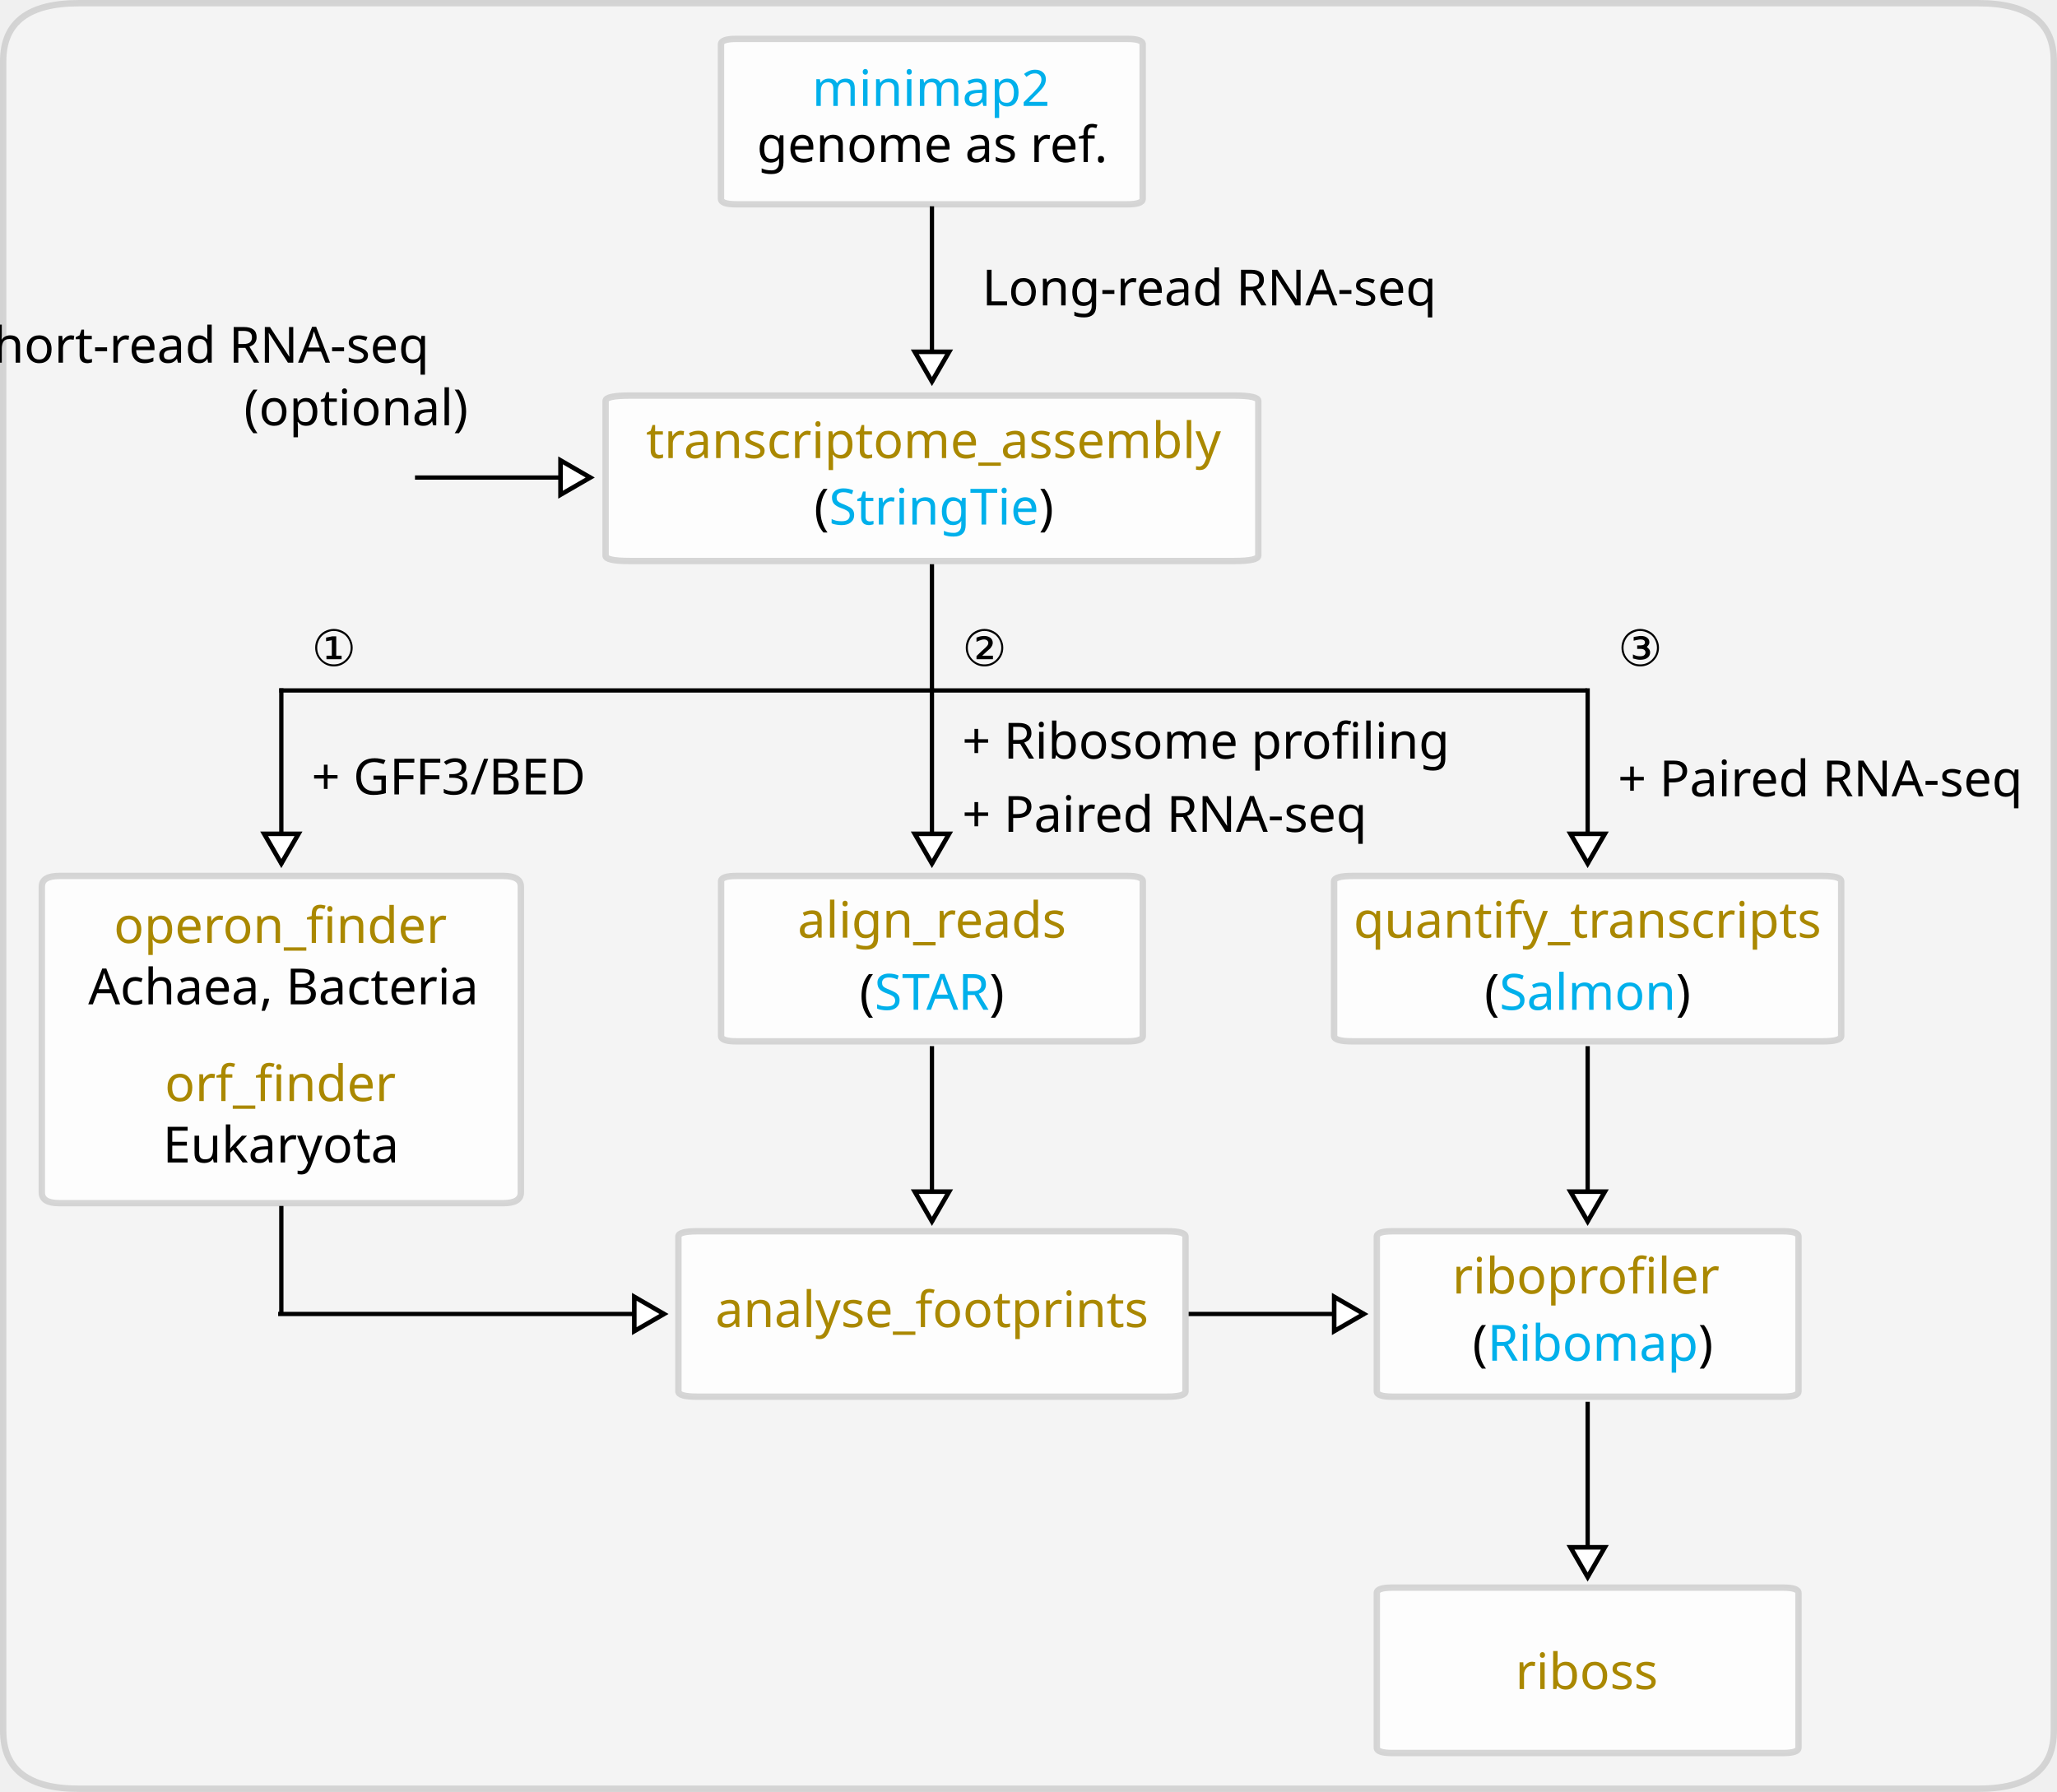
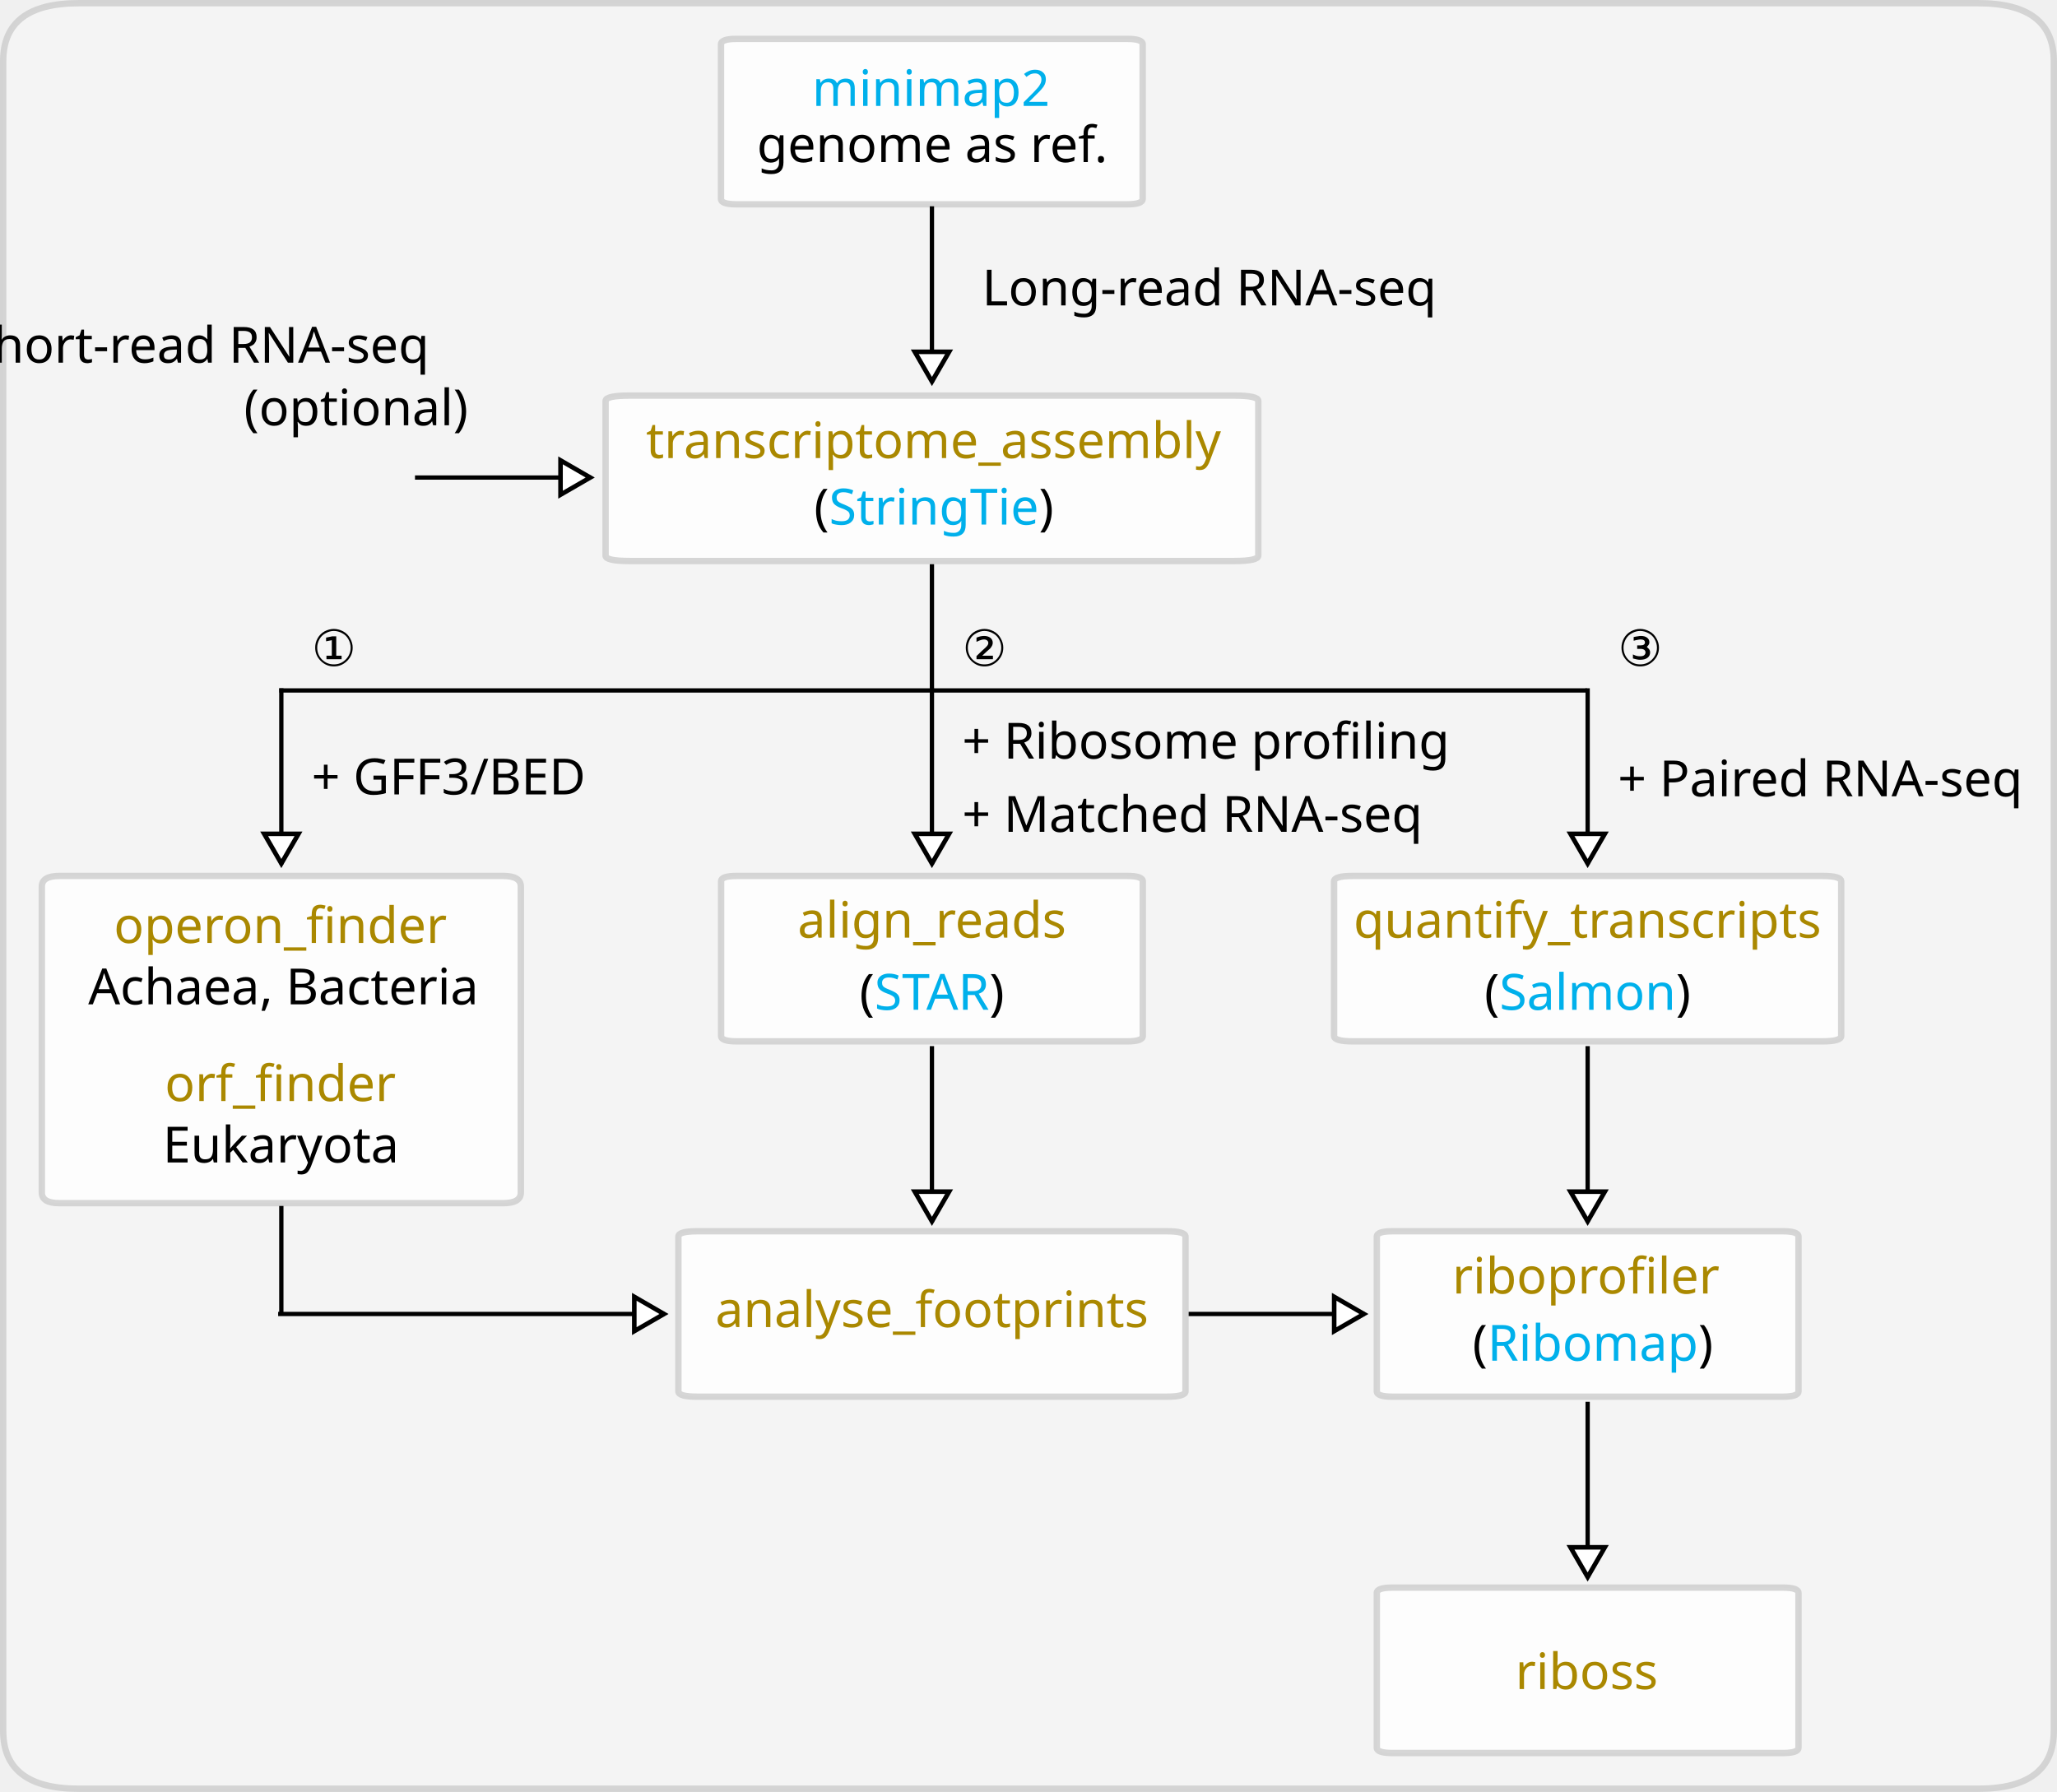
<svg xmlns="http://www.w3.org/2000/svg" width="174mm" height="151.582mm" viewBox="0 0 174 151.582" version="1.1" id="svg5">
  <style id="style2">
    g { fill: black; }
    @media (prefers-color-scheme: dark) {
      g { fill: white; }
    }
  </style>
  <defs id="defs2">
    <marker orient="auto" refY="0" refX="0" id="EmptyTriangleOutL-0-6-7" style="overflow:visible">
      <path id="path4861-4-29-53" d="M 5.77,0 -2.88,5 V -5 Z" style="fill:#ffffff;fill-rule:evenodd;stroke:#000000;stroke-width:1pt;stroke-opacity:1" transform="matrix(0.8,0,0,0.8,-4.8,0)" />
    </marker>
    <marker orient="auto" refY="0" refX="0" id="EmptyTriangleOutL-0-6-7-9" style="overflow:visible">
      <path id="path4861-4-29-53-4" d="M 5.77,0 -2.88,5 V -5 Z" style="fill:#ffffff;fill-rule:evenodd;stroke:#000000;stroke-width:1pt;stroke-opacity:1" transform="matrix(0.8,0,0,0.8,-4.8,0)" />
    </marker>
    <marker orient="auto" refY="0" refX="0" id="EmptyTriangleOutL-0-6-7-9-1" style="overflow:visible">
      <path id="path4861-4-29-53-4-5" d="M 5.77,0 -2.88,5 V -5 Z" style="fill:#ffffff;fill-rule:evenodd;stroke:#000000;stroke-width:1pt;stroke-opacity:1" transform="matrix(0.8,0,0,0.8,-4.8,0)" />
    </marker>
    <marker orient="auto" refY="0" refX="0" id="EmptyTriangleOutL-0-6-7-9-1-7" style="overflow:visible">
      <path id="path4861-4-29-53-4-5-7" d="M 5.77,0 -2.88,5 V -5 Z" style="fill:#ffffff;fill-rule:evenodd;stroke:#000000;stroke-width:1pt;stroke-opacity:1" transform="matrix(0.8,0,0,0.8,-4.8,0)" />
    </marker>
    <marker orient="auto" refY="0" refX="0" id="EmptyTriangleOutL-0-6-7-8" style="overflow:visible">
      <path id="path4861-4-29-53-45" d="M 5.77,0 -2.88,5 V -5 Z" style="fill:#ffffff;fill-rule:evenodd;stroke:#000000;stroke-width:1pt;stroke-opacity:1" transform="matrix(0.8,0,0,0.8,-4.8,0)" />
    </marker>
    <marker orient="auto" refY="0" refX="0" id="EmptyTriangleOutL-0-6-7-5" style="overflow:visible">
      <path id="path4861-4-29-53-5" d="M 5.77,0 -2.88,5 V -5 Z" style="fill:#ffffff;fill-rule:evenodd;stroke:#000000;stroke-width:1pt;stroke-opacity:1" transform="matrix(0.8,0,0,0.8,-4.8,0)" />
    </marker>
    <marker orient="auto" refY="0" refX="0" id="EmptyTriangleOutL-0-6-7-5-44" style="overflow:visible">
      <path id="path4861-4-29-53-5-4" d="M 5.77,0 -2.88,5 V -5 Z" style="fill:#ffffff;fill-rule:evenodd;stroke:#000000;stroke-width:1pt;stroke-opacity:1" transform="matrix(0.8,0,0,0.8,-4.8,0)" />
    </marker>
    <marker orient="auto" refY="0" refX="0" id="EmptyTriangleOutL-0-6-7-5-4" style="overflow:visible">
      <path id="path4861-4-29-53-5-9" d="M 5.77,0 -2.88,5 V -5 Z" style="fill:#ffffff;fill-rule:evenodd;stroke:#000000;stroke-width:1pt;stroke-opacity:1" transform="matrix(0.8,0,0,0.8,-4.8,0)" />
    </marker>
    <marker orient="auto" refY="0" refX="0" id="EmptyTriangleOutL-0-6-7-9-1-7-5" style="overflow:visible">
      <path id="path4861-4-29-53-4-5-7-9" d="M 5.77,0 -2.88,5 V -5 Z" style="fill:#ffffff;fill-rule:evenodd;stroke:#000000;stroke-width:1pt;stroke-opacity:1" transform="matrix(0.8,0,0,0.8,-4.8,0)" />
    </marker>
    <marker orient="auto" refY="0" refX="0" id="EmptyTriangleOutL-0-6-7-9-1-7-5-3" style="overflow:visible">
      <path id="path4861-4-29-53-4-5-7-9-0" d="M 5.77,0 -2.88,5 V -5 Z" style="fill:#ffffff;fill-rule:evenodd;stroke:#000000;stroke-width:1pt;stroke-opacity:1" transform="matrix(0.8,0,0,0.8,-4.8,0)" />
    </marker>
  </defs>
  <g id="layer1" transform="translate(-1.95196,-6.79778)">
    <path d="M 8.62,158.11 H 169.285 C 173.546,158.11 175.682,156.481 175.682,153.209 V 11.968 C 175.682,8.697 173.546,7.068 169.285,7.068 H 8.62 C 4.351,7.068 2.222,8.697 2.222,11.968 V 153.209 C 2.222,156.481 4.351,158.11 8.62,158.11 Z" style="fill:#ffffff;fill-opacity:0.3;fill-rule:nonzero;stroke:#cccccc;stroke-width:0.54;stroke-linecap:butt;stroke-linejoin:miter;stroke-miterlimit:10;stroke-dasharray:none;stroke-opacity:0.8" id="path11249-9-6-36" />
    <g id="g3583" transform="translate(0.462682,-1.69573)">
      <g id="g90037-3" transform="translate(96.212,-29.4281)">
        <path d="M 19.709,126.012 H 59.441 C 60.495,126.012 61.023,125.861 61.023,125.558 V 112.473 C 61.023,112.17 60.495,112.019 59.441,112.019 H 19.709 C 18.653,112.019 18.127,112.17 18.127,112.473 V 125.558 C 18.127,125.861 18.653,126.012 19.709,126.012 Z" style="fill:#ffffff;fill-opacity:0.8;fill-rule:nonzero;stroke:#cccccc;stroke-width:0.54;stroke-linecap:butt;stroke-linejoin:miter;stroke-miterlimit:10;stroke-dasharray:none;stroke-opacity:0.8" id="path11249-9-6-3-3-6" />
      </g>
      <path d="M 119.268,126.641 H 152.306 C 153.183,126.641 153.622,126.49 153.622,126.187 V 113.102 C 153.622,112.799 153.183,112.648 152.306,112.648 H 119.268 C 118.39,112.648 117.952,112.799 117.952,113.102 V 126.187 C 117.952,126.49 118.39,126.641 119.268,126.641 Z" style="fill:#ffffff;fill-opacity:0.8;fill-rule:nonzero;stroke:#cccccc;stroke-width:0.54;stroke-linecap:butt;stroke-linejoin:miter;stroke-miterlimit:10;stroke-dasharray:none;stroke-opacity:0.8" id="path11249-9-6-3-0" />
      <path d="M 63.801,96.584 H 96.84 C 97.717,96.584 98.156,96.433 98.156,96.13 V 83.045 C 98.156,82.742 97.717,82.591 96.84,82.591 H 63.801 C 62.924,82.591 62.486,82.742 62.486,83.045 V 96.13 C 62.486,96.433 62.924,96.584 63.801,96.584 Z" style="fill:#ffffff;fill-opacity:0.8;fill-rule:nonzero;stroke:#cccccc;stroke-width:0.54;stroke-linecap:butt;stroke-linejoin:miter;stroke-miterlimit:10;stroke-dasharray:none;stroke-opacity:0.8" id="path11249-9-6-3-6" />
      <path d="M 54.75,55.95 H 105.893 C 107.248,55.95 107.927,55.799 107.927,55.496 V 42.411 C 107.927,42.108 107.248,41.957 105.893,41.957 H 54.75 C 53.391,41.957 52.715,42.108 52.715,42.411 V 55.496 C 52.715,55.799 53.391,55.95 54.75,55.95 Z" style="fill:#ffffff;fill-opacity:0.8;fill-rule:nonzero;stroke:#cccccc;stroke-width:0.54;stroke-linecap:butt;stroke-linejoin:miter;stroke-miterlimit:10;stroke-dasharray:none;stroke-opacity:0.8" id="path11249-9-6-7" />
      <path d="M 63.793,25.776 H 96.832 C 97.708,25.776 98.147,25.625 98.147,25.322 V 12.237 C 98.147,11.934 97.708,11.783 96.832,11.783 H 63.793 C 62.915,11.783 62.478,11.934 62.478,12.237 V 25.322 C 62.478,25.625 62.915,25.776 63.793,25.776 Z" style="fill:#ffffff;fill-opacity:0.8;fill-rule:nonzero;stroke:#cccccc;stroke-width:0.54;stroke-linecap:butt;stroke-linejoin:miter;stroke-miterlimit:10;stroke-dasharray:none;stroke-opacity:0.8" id="path11249-9-6" />
      <g id="g90037" transform="translate(40.7458,0.629238)">
        <path d="M 19.709,126.012 H 59.441 C 60.495,126.012 61.023,125.861 61.023,125.558 V 112.473 C 61.023,112.17 60.495,112.019 59.441,112.019 H 19.709 C 18.653,112.019 18.127,112.17 18.127,112.473 V 125.558 C 18.127,125.861 18.653,126.012 19.709,126.012 Z" style="fill:#ffffff;fill-opacity:0.8;fill-rule:nonzero;stroke:#cccccc;stroke-width:0.54;stroke-linecap:butt;stroke-linejoin:miter;stroke-miterlimit:10;stroke-dasharray:none;stroke-opacity:0.8" id="path11249-9-6-3-3" />
        <text xml:space="preserve" style="font-size:4.233px;line-height:1.25;font-family:sans-serif;letter-spacing:0px;word-spacing:0px;stroke-width:0.265" x="21.255" y="120.127" id="text236-1-30-88">
          <tspan style="font-style:normal;font-variant:normal;font-weight:normal;font-stretch:normal;font-size:4.233px;line-height:1.25;font-family:sans-serif;font-variant-ligatures:normal;font-variant-position:normal;font-variant-caps:normal;font-variant-numeric:normal;font-variant-alternates:normal;font-variant-east-asian:normal;font-feature-settings:normal;font-variation-settings:normal;text-indent:0;text-align:start;text-decoration-line:none;text-decoration-style:solid;text-decoration-color:#000000;letter-spacing:0px;word-spacing:0px;text-transform:none;writing-mode:lr-tb;direction:ltr;text-orientation:mixed;dominant-baseline:auto;baseline-shift:baseline;white-space:normal;opacity:1;vector-effect:none;fill:#aa8800;fill-opacity:1;stroke-width:0.265;stroke-linecap:butt;stroke-linejoin:miter;stroke-miterlimit:4;stroke-dasharray:none;stroke-dashoffset:0;stroke-opacity:1;-inkscape-stroke:none;stop-color:#000000;stop-opacity:1" x="21.255" y="120.127" id="tspan429-9-7-4">analyse_footprints</tspan>
        </text>
      </g>
      <g id="g89895" transform="translate(-97.8834,0.638669)">
        <path d="M 104.406,109.633 H 141.935 C 142.932,109.633 143.43,109.335 143.43,108.734 V 82.85 C 143.43,82.251 142.932,81.952 141.935,81.952 H 104.406 C 103.408,81.952 102.911,82.251 102.911,82.85 V 108.734 C 102.911,109.335 103.408,109.633 104.406,109.633 Z" style="fill:#ffffff;fill-opacity:0.8;fill-rule:nonzero;stroke:#cccccc;stroke-width:0.54;stroke-linecap:butt;stroke-linejoin:miter;stroke-miterlimit:10;stroke-dasharray:none;stroke-opacity:0.8" id="path11249-9-6-3-9" />
        <g id="g89834" transform="translate(2.11667,0.5726)">
          <text xml:space="preserve" style="font-size:4.233px;line-height:1.25;font-family:sans-serif;letter-spacing:0px;word-spacing:0px;stroke-width:0.265" x="104.718" y="92.246" id="text236-1-30-4">
            <tspan style="stroke-width:0.265" x="104.718" y="92.246" id="tspan429-9-7-9">Achaea, Bacteria</tspan>
          </text>
          <text xml:space="preserve" style="font-size:4.233px;line-height:1.25;font-family:sans-serif;letter-spacing:0px;word-spacing:0px;stroke-width:0.265" x="111.032" y="105.617" id="text236-1-30-4-5">
            <tspan style="stroke-width:0.265" x="111.032" y="105.617" id="tspan429-9-7-9-0">Eukaryota</tspan>
          </text>
          <text xml:space="preserve" style="font-size:4.233px;line-height:1.25;font-family:sans-serif;letter-spacing:0px;word-spacing:0px;stroke-width:0.265" x="106.881" y="87.046" id="text236-1-30-88-9">
            <tspan style="font-style:normal;font-variant:normal;font-weight:normal;font-stretch:normal;font-size:4.233px;line-height:1.25;font-family:sans-serif;font-variant-ligatures:normal;font-variant-position:normal;font-variant-caps:normal;font-variant-numeric:normal;font-variant-alternates:normal;font-variant-east-asian:normal;font-feature-settings:normal;font-variation-settings:normal;text-indent:0;text-align:start;text-decoration-line:none;text-decoration-style:solid;text-decoration-color:#000000;letter-spacing:0px;word-spacing:0px;text-transform:none;writing-mode:lr-tb;direction:ltr;text-orientation:mixed;dominant-baseline:auto;baseline-shift:baseline;white-space:normal;opacity:1;vector-effect:none;fill:#aa8800;fill-opacity:1;stroke-width:0.265;stroke-linecap:butt;stroke-linejoin:miter;stroke-miterlimit:4;stroke-dasharray:none;stroke-dashoffset:0;stroke-opacity:1;-inkscape-stroke:none;stop-color:#000000;stop-opacity:1" x="106.881" y="87.046" id="tspan429-9-7-4-2">operon_finder</tspan>
          </text>
          <text xml:space="preserve" style="font-size:4.233px;line-height:1.25;font-family:sans-serif;letter-spacing:0px;word-spacing:0px;stroke-width:0.265" x="111.195" y="100.418" id="text236-1-30-88-9-6">
            <tspan style="font-style:normal;font-variant:normal;font-weight:normal;font-stretch:normal;font-size:4.233px;line-height:1.25;font-family:sans-serif;font-variant-ligatures:normal;font-variant-position:normal;font-variant-caps:normal;font-variant-numeric:normal;font-variant-alternates:normal;font-variant-east-asian:normal;font-feature-settings:normal;font-variation-settings:normal;text-indent:0;text-align:start;text-decoration-line:none;text-decoration-style:solid;text-decoration-color:#000000;letter-spacing:0px;word-spacing:0px;text-transform:none;writing-mode:lr-tb;direction:ltr;text-orientation:mixed;dominant-baseline:auto;baseline-shift:baseline;white-space:normal;opacity:1;vector-effect:none;fill:#aa8800;fill-opacity:1;stroke-width:0.265;stroke-linecap:butt;stroke-linejoin:miter;stroke-miterlimit:4;stroke-dasharray:none;stroke-dashoffset:0;stroke-opacity:1;-inkscape-stroke:none;stop-color:#000000;stop-opacity:1" x="111.195" y="100.418" id="tspan429-9-7-4-2-6">orf_finder</tspan>
          </text>
        </g>
      </g>
      <g id="g90960" transform="translate(-1.341,-1.43017)">
        <path d="M 120.609,158.216 H 153.647 C 154.524,158.216 154.963,158.065 154.963,157.762 V 144.677 C 154.963,144.374 154.524,144.223 153.647,144.223 H 120.609 C 119.731,144.223 119.293,144.374 119.293,144.677 V 157.762 C 119.293,158.065 119.731,158.216 120.609,158.216 Z" style="fill:#ffffff;fill-opacity:0.8;fill-rule:nonzero;stroke:#cccccc;stroke-width:0.54;stroke-linecap:butt;stroke-linejoin:miter;stroke-miterlimit:10;stroke-dasharray:none;stroke-opacity:0.8" id="path11249-9-6-3-0-6" />
        <text xml:space="preserve" style="font-size:4.233px;line-height:1.25;font-family:sans-serif;letter-spacing:0px;word-spacing:0px;stroke-width:0.265" x="131.013" y="152.807" id="text236-1-30-88-4">
          <tspan style="font-style:normal;font-variant:normal;font-weight:normal;font-stretch:normal;font-size:4.233px;line-height:1.25;font-family:sans-serif;font-variant-ligatures:normal;font-variant-position:normal;font-variant-caps:normal;font-variant-numeric:normal;font-variant-alternates:normal;font-variant-east-asian:normal;font-feature-settings:normal;font-variation-settings:normal;text-indent:0;text-align:start;text-decoration-line:none;text-decoration-style:solid;text-decoration-color:#000000;letter-spacing:0px;word-spacing:0px;text-transform:none;writing-mode:lr-tb;direction:ltr;text-orientation:mixed;dominant-baseline:auto;baseline-shift:baseline;white-space:normal;opacity:1;vector-effect:none;fill:#aa8800;fill-opacity:1;stroke-width:0.265;stroke-linecap:butt;stroke-linejoin:miter;stroke-miterlimit:4;stroke-dasharray:none;stroke-dashoffset:0;stroke-opacity:1;-inkscape-stroke:none;stop-color:#000000;stop-opacity:1" x="131.013" y="152.807" id="tspan429-9-7-4-9">riboss</tspan>
        </text>
      </g>
      <text xml:space="preserve" style="font-size:4.233px;line-height:1.25;font-family:sans-serif;letter-spacing:0px;word-spacing:0px;stroke-width:0.265" x="84.565" y="34.327" id="text236-1">
        <tspan style="stroke-width:0.265" x="84.565" y="34.327" id="tspan429-9">Long-read RNA-seq</tspan>
      </text>
      <text xml:space="preserve" style="font-size:4.233px;line-height:1.25;font-family:sans-serif;letter-spacing:0px;word-spacing:0px;stroke-width:0.265" x="48.797" y="39.174" id="text236-1-3">
        <tspan style="text-align:end;text-anchor:end;stroke-width:0.265" x="48.797" y="39.174" id="tspan429-9-1">+ Short-read RNA-seq </tspan>
        <tspan style="text-align:end;text-anchor:end;stroke-width:0.265" x="48.797" y="44.466" id="tspan3462">(optional)</tspan>
      </text>
      <text xml:space="preserve" style="font-size:4.233px;line-height:1.25;font-family:sans-serif;letter-spacing:0px;word-spacing:0px;stroke-width:0.265" x="56.141" y="47.243" id="text236-1-4-3">
        <tspan style="fill:#aa8800;stroke-width:0.265" x="56.141" y="47.243" id="tspan429-9-4-1">transcriptome_assembly</tspan>
      </text>
      <text xml:space="preserve" style="font-size:4.233px;line-height:1.25;font-family:sans-serif;letter-spacing:0px;word-spacing:0px;stroke-width:0.265" x="70.348" y="52.867" id="text236-3">
        <tspan id="tspan234-6" style="stroke-width:0.265" x="70.348" y="52.867">(<tspan style="font-style:normal;font-variant:normal;font-weight:normal;font-stretch:normal;font-size:4.233px;line-height:1.25;font-family:sans-serif;font-variant-ligatures:normal;font-variant-position:normal;font-variant-caps:normal;font-variant-numeric:normal;font-variant-alternates:normal;font-variant-east-asian:normal;font-feature-settings:normal;font-variation-settings:normal;text-indent:0;text-align:start;text-decoration-line:none;text-decoration-style:solid;text-decoration-color:#000000;letter-spacing:0px;word-spacing:0px;text-transform:none;writing-mode:lr-tb;direction:ltr;text-orientation:mixed;dominant-baseline:auto;baseline-shift:baseline;white-space:normal;opacity:1;vector-effect:none;fill:#00b0eb;fill-opacity:1;stroke-width:0.265;stroke-linecap:butt;stroke-linejoin:miter;stroke-miterlimit:4;stroke-dasharray:none;stroke-dashoffset:0;stroke-opacity:1;-inkscape-stroke:none;stop-color:#000000;stop-opacity:1" id="tspan3257">StringTie</tspan>)</tspan>
      </text>
      <path style="fill:none;fill-rule:evenodd;stroke:#000000;stroke-width:0.363;stroke-linecap:butt;stroke-linejoin:miter;stroke-miterlimit:4;stroke-dasharray:none;stroke-opacity:1;marker-end:url(#EmptyTriangleOutL-0-6-7)" d="M 135.787,66.718 C 135.787,81.608 135.787,81.608 135.787,81.608" id="path6645-8-8-1-5" />
      <path style="fill:none;fill-rule:evenodd;stroke:#000000;stroke-width:0.363;stroke-linecap:butt;stroke-linejoin:miter;stroke-miterlimit:4;stroke-dasharray:none;stroke-opacity:1;marker-end:url(#EmptyTriangleOutL-0-6-7-9)" d="M 80.321,25.944 C 80.321,40.833 80.321,40.833 80.321,40.833" id="path6645-8-8-1-5-7" />
      <path style="fill:none;fill-rule:evenodd;stroke:#000000;stroke-width:0.363;stroke-linecap:butt;stroke-linejoin:miter;stroke-miterlimit:4;stroke-dasharray:none;stroke-opacity:1;marker-end:url(#EmptyTriangleOutL-0-6-7-9-1)" d="M 25.287,66.718 C 25.287,81.607 25.287,81.607 25.287,81.607" id="path6645-8-8-1-5-7-9" />
      <path style="fill:none;fill-rule:evenodd;stroke:#000000;stroke-width:0.363;stroke-linecap:butt;stroke-linejoin:miter;stroke-miterlimit:4;stroke-dasharray:none;stroke-opacity:1;marker-end:url(#EmptyTriangleOutL-0-6-7-9-1-7)" d="M 80.321,96.986 C 80.321,111.876 80.321,111.876 80.321,111.876" id="path6645-8-8-1-5-7-9-1" />
      <path style="fill:none;fill-rule:evenodd;stroke:#000000;stroke-width:0.363;stroke-linecap:butt;stroke-linejoin:miter;stroke-miterlimit:4;stroke-dasharray:none;stroke-opacity:1;marker-end:url(#EmptyTriangleOutL-0-6-7-8)" d="M 36.593,48.889 C 51.482,48.889 51.482,48.889 51.482,48.889" id="path6645-8-8-1-5-0" />
      <path style="fill:none;fill-rule:evenodd;stroke:#000000;stroke-width:0.363;stroke-linecap:butt;stroke-linejoin:miter;stroke-miterlimit:4;stroke-dasharray:none;stroke-opacity:1;marker-end:url(#EmptyTriangleOutL-0-6-7-5)" d="M 135.787,96.986 C 135.787,111.876 135.787,111.876 135.787,111.876" id="path6645-8-8-1-5-3" />
      <path style="fill:none;fill-rule:evenodd;stroke:#000000;stroke-width:0.363;stroke-linecap:butt;stroke-linejoin:miter;stroke-miterlimit:4;stroke-dasharray:none;stroke-opacity:1;marker-end:url(#EmptyTriangleOutL-0-6-7-5-44)" d="M 135.787,127.073 C 135.787,141.963 135.787,141.963 135.787,141.963" id="path6645-8-8-1-5-3-7" />
      <path style="fill:none;fill-rule:evenodd;stroke:#000000;stroke-width:0.363;stroke-linecap:butt;stroke-linejoin:miter;stroke-miterlimit:4;stroke-dasharray:none;stroke-opacity:1;marker-end:url(#EmptyTriangleOutL-0-6-7-5-4)" d="M 80.321,66.718 C 80.321,81.607 80.321,81.607 80.321,81.607" id="path6645-8-8-1-5-3-0" />
      <path style="fill:none;stroke:#000000;stroke-width:0.363;stroke-linecap:butt;stroke-linejoin:miter;stroke-dasharray:none;stroke-opacity:1" d="M 80.321,56.221 V 66.926" id="path1995-5" />
      <path style="fill:none;stroke:#000000;stroke-width:0.363;stroke-linecap:butt;stroke-linejoin:miter;stroke-dasharray:none;stroke-opacity:1" d="M 25.287,110.507 V 119.507" id="path1995-3-4" />
      <path style="fill:none;stroke:#000000;stroke-width:0.363;stroke-linecap:butt;stroke-linejoin:miter;stroke-dasharray:none;stroke-opacity:1" d="M 25.114,66.9 H 135.715" id="path1995-0-7-1" />
      <text xml:space="preserve" style="font-size:4.233px;line-height:1.25;font-family:sans-serif;letter-spacing:0px;word-spacing:0px;stroke-width:0.265" x="70.184" y="17.457" id="text236-3-1">
        <tspan id="tspan234-6-0" style="fill:#00b0eb;fill-opacity:1;stroke-width:0.265" x="70.184" y="17.457">minimap2</tspan>
      </text>
      <text xml:space="preserve" style="font-size:4.233px;line-height:1.25;font-family:sans-serif;letter-spacing:0px;word-spacing:0px;stroke-width:0.265" x="65.511" y="22.206" id="text236-1-30">
        <tspan style="stroke-width:0.265" x="65.511" y="22.206" id="tspan429-9-7">genome as ref.</tspan>
      </text>
      <g id="g11167" transform="translate(-1.54083)">
        <text xml:space="preserve" style="font-size:4.233px;line-height:1.25;font-family:sans-serif;letter-spacing:0px;word-spacing:0px;stroke-width:0.265" x="29.378" y="75.699" id="text236-3-5">
          <tspan id="tspan234-6-69" style="stroke-width:0.265" x="29.378" y="75.699">+ GFF3/BED</tspan>
        </text>
        <text xml:space="preserve" style="font-size:4.233px;line-height:1.25;font-family:sans-serif;letter-spacing:0px;word-spacing:0px;stroke-width:0.265" x="29.378" y="64.822" id="text2718">
          <tspan id="tspan2716" style="stroke-width:0.265" x="29.378" y="64.822">①</tspan>
        </text>
      </g>
      <g id="g11161" transform="translate(-1.49573)">
        <text xml:space="preserve" style="font-size:4.233px;line-height:1.25;font-family:sans-serif;letter-spacing:0px;word-spacing:0px;stroke-width:0.265" x="84.367" y="72.662" id="text236-8">
          <tspan style="stroke-width:0.265" x="84.367" y="72.662" id="tspan429-5">+ Ribosome profiling</tspan>
        </text>
        <text xml:space="preserve" style="font-size:4.233px;line-height:1.25;font-family:sans-serif;letter-spacing:0px;word-spacing:0px;stroke-width:0.265" x="84.367" y="78.863" id="text236-1-3-6-6">
-           <tspan style="stroke-width:0.265" x="84.367" y="78.863" id="tspan429-9-1-1-11">+ Paired RNA-seq</tspan>
+           <tspan style="stroke-width:0.265" x="84.367" y="78.863" id="tspan429-9-1-1-11">+ Matched RNA-seq</tspan>
        </text>
        <text xml:space="preserve" style="font-size:4.233px;line-height:1.25;font-family:sans-serif;letter-spacing:0px;word-spacing:0px;stroke-width:0.265" x="84.367" y="64.822" id="text3726">
          <tspan id="tspan3724" style="stroke-width:0.265" x="84.367" y="64.822">②</tspan>
        </text>
      </g>
      <g id="g11153" transform="translate(-1.48373)">
        <text xml:space="preserve" style="font-size:4.233px;line-height:1.25;font-family:sans-serif;letter-spacing:0px;word-spacing:0px;stroke-width:0.265" x="139.821" y="75.852" id="text236-1-3-6">
          <tspan style="stroke-width:0.265" x="139.821" y="75.852" id="tspan429-9-1-1">+ Paired RNA-seq</tspan>
        </text>
        <text xml:space="preserve" style="font-size:4.233px;line-height:1.25;font-family:sans-serif;letter-spacing:0px;word-spacing:0px;stroke-width:0.265" x="139.821" y="64.822" id="text5422">
          <tspan id="tspan5420" style="stroke-width:0.265" x="139.821" y="64.822">③</tspan>
        </text>
      </g>
      <g id="g89849" transform="translate(40.746,1.999)">
        <text xml:space="preserve" style="font-size:4.233px;line-height:1.25;font-family:sans-serif;letter-spacing:0px;word-spacing:0px;stroke-width:0.265" x="33.445" y="91.913" id="text236-3-3-7">
          <tspan id="tspan234-6-6-4" style="stroke-width:0.265" x="33.445" y="91.913">(<tspan style="fill:#00b0eb;fill-opacity:1" id="tspan3261">STAR</tspan>)</tspan>
        </text>
        <text xml:space="preserve" style="font-size:4.233px;line-height:1.25;font-family:sans-serif;letter-spacing:0px;word-spacing:0px;stroke-width:0.265" x="28.215" y="85.812" id="text236-1-30-88-9-4-72">
          <tspan style="font-style:normal;font-variant:normal;font-weight:normal;font-stretch:normal;font-size:4.233px;line-height:1.25;font-family:sans-serif;font-variant-ligatures:normal;font-variant-position:normal;font-variant-caps:normal;font-variant-numeric:normal;font-variant-alternates:normal;font-variant-east-asian:normal;font-feature-settings:normal;font-variation-settings:normal;text-indent:0;text-align:start;text-decoration-line:none;text-decoration-style:solid;text-decoration-color:#000000;letter-spacing:0px;word-spacing:0px;text-transform:none;writing-mode:lr-tb;direction:ltr;text-orientation:mixed;dominant-baseline:auto;baseline-shift:baseline;white-space:normal;opacity:1;vector-effect:none;fill:#aa8800;fill-opacity:1;stroke-width:0.265;stroke-linecap:butt;stroke-linejoin:miter;stroke-miterlimit:4;stroke-dasharray:none;stroke-dashoffset:0;stroke-opacity:1;-inkscape-stroke:none;stop-color:#000000;stop-opacity:1" x="28.215" y="85.812" id="tspan429-9-7-4-2-8-7">align_reads</tspan>
        </text>
      </g>
      <text xml:space="preserve" style="font-size:4.233px;line-height:1.25;font-family:sans-serif;letter-spacing:0px;word-spacing:0px;stroke-width:0.265" x="127.054" y="93.912" id="text236-3-3-7-2">
        <tspan id="tspan234-6-6-4-2" style="stroke-width:0.265" x="127.054" y="93.912">(<tspan style="font-style:normal;font-variant:normal;font-weight:normal;font-stretch:normal;font-size:4.233px;line-height:1.25;font-family:sans-serif;font-variant-ligatures:normal;font-variant-position:normal;font-variant-caps:normal;font-variant-numeric:normal;font-variant-alternates:normal;font-variant-east-asian:normal;font-feature-settings:normal;font-variation-settings:normal;text-indent:0;text-align:start;text-decoration-line:none;text-decoration-style:solid;text-decoration-color:#000000;letter-spacing:0px;word-spacing:0px;text-transform:none;writing-mode:lr-tb;direction:ltr;text-orientation:mixed;dominant-baseline:auto;baseline-shift:baseline;white-space:normal;opacity:1;vector-effect:none;fill:#00b0eb;fill-opacity:1;stroke-width:0.265;stroke-linecap:butt;stroke-linejoin:miter;stroke-miterlimit:4;stroke-dasharray:none;stroke-dashoffset:0;stroke-opacity:1;-inkscape-stroke:none;stop-color:#000000;stop-opacity:1" id="tspan3263">Salmon</tspan>)</tspan>
      </text>
      <text xml:space="preserve" style="font-size:4.233px;line-height:1.25;font-family:sans-serif;letter-spacing:0px;word-spacing:0px;stroke-width:0.265" x="115.982" y="87.811" id="text236-1-30-88-9-4-7">
        <tspan style="font-style:normal;font-variant:normal;font-weight:normal;font-stretch:normal;font-size:4.233px;line-height:1.25;font-family:sans-serif;font-variant-ligatures:normal;font-variant-position:normal;font-variant-caps:normal;font-variant-numeric:normal;font-variant-alternates:normal;font-variant-east-asian:normal;font-feature-settings:normal;font-variation-settings:normal;text-indent:0;text-align:start;text-decoration-line:none;text-decoration-style:solid;text-decoration-color:#000000;letter-spacing:0px;word-spacing:0px;text-transform:none;writing-mode:lr-tb;direction:ltr;text-orientation:mixed;dominant-baseline:auto;baseline-shift:baseline;white-space:normal;opacity:1;vector-effect:none;fill:#aa8800;fill-opacity:1;stroke-width:0.265;stroke-linecap:butt;stroke-linejoin:miter;stroke-miterlimit:4;stroke-dasharray:none;stroke-dashoffset:0;stroke-opacity:1;-inkscape-stroke:none;stop-color:#000000;stop-opacity:1" x="115.982" y="87.811" id="tspan429-9-7-4-2-8-1">quantify_transcripts</tspan>
      </text>
      <g id="g90928" transform="translate(7.28473,0.728749)">
        <text xml:space="preserve" style="font-size:4.233px;line-height:1.25;font-family:sans-serif;letter-spacing:0px;word-spacing:0px;stroke-width:0.265" x="118.761" y="122.87" id="text236-3-6">
          <tspan id="tspan234-6-8" style="stroke-width:0.265" x="118.761" y="122.87">(<tspan style="font-style:normal;font-variant:normal;font-weight:normal;font-stretch:normal;font-size:4.233px;line-height:1.25;font-family:sans-serif;font-variant-ligatures:normal;font-variant-position:normal;font-variant-caps:normal;font-variant-numeric:normal;font-variant-alternates:normal;font-variant-east-asian:normal;font-feature-settings:normal;font-variation-settings:normal;text-indent:0;text-align:start;text-decoration-line:none;text-decoration-style:solid;text-decoration-color:#000000;letter-spacing:0px;word-spacing:0px;text-transform:none;writing-mode:lr-tb;direction:ltr;text-orientation:mixed;dominant-baseline:auto;baseline-shift:baseline;white-space:normal;opacity:1;vector-effect:none;fill:#00b0eb;fill-opacity:1;stroke-width:0.265;stroke-linecap:butt;stroke-linejoin:miter;stroke-miterlimit:4;stroke-dasharray:none;stroke-dashoffset:0;stroke-opacity:1;-inkscape-stroke:none;stop-color:#000000;stop-opacity:1" id="tspan4506">Ribomap</tspan>)</tspan>
        </text>
        <text xml:space="preserve" style="font-size:4.233px;line-height:1.25;font-family:sans-serif;letter-spacing:0px;word-spacing:0px;stroke-width:0.265" x="117.049" y="117.184" id="text236-1-30-88-2">
          <tspan style="font-style:normal;font-variant:normal;font-weight:normal;font-stretch:normal;font-size:4.233px;line-height:1.25;font-family:sans-serif;font-variant-ligatures:normal;font-variant-position:normal;font-variant-caps:normal;font-variant-numeric:normal;font-variant-alternates:normal;font-variant-east-asian:normal;font-feature-settings:normal;font-variation-settings:normal;text-indent:0;text-align:start;text-decoration-line:none;text-decoration-style:solid;text-decoration-color:#000000;letter-spacing:0px;word-spacing:0px;text-transform:none;writing-mode:lr-tb;direction:ltr;text-orientation:mixed;dominant-baseline:auto;baseline-shift:baseline;white-space:normal;opacity:1;vector-effect:none;fill:#aa8800;fill-opacity:1;stroke-width:0.265;stroke-linecap:butt;stroke-linejoin:miter;stroke-miterlimit:4;stroke-dasharray:none;stroke-dashoffset:0;stroke-opacity:1;-inkscape-stroke:none;stop-color:#000000;stop-opacity:1" x="117.049" y="117.184" id="tspan429-9-7-4-0">riboprofiler</tspan>
        </text>
      </g>
      <path style="fill:none;fill-rule:evenodd;stroke:#000000;stroke-width:0.363;stroke-linecap:butt;stroke-linejoin:miter;stroke-miterlimit:4;stroke-dasharray:none;stroke-opacity:1;marker-end:url(#EmptyTriangleOutL-0-6-7-9-1-7-5)" d="M 102.035,119.645 C 116.925,119.645 116.925,119.645 116.925,119.645" id="path6645-8-8-1-5-7-9-1-8" />
      <path style="fill:none;fill-rule:evenodd;stroke:#000000;stroke-width:0.363;stroke-linecap:butt;stroke-linejoin:miter;stroke-miterlimit:4;stroke-dasharray:none;stroke-opacity:1;marker-end:url(#EmptyTriangleOutL-0-6-7-9-1-7-5-3)" d="M 25.018,119.645 C 57.722,119.645 57.722,119.645 57.722,119.645" id="path6645-8-8-1-5-7-9-1-8-4" />
    </g>
  </g>
</svg>
